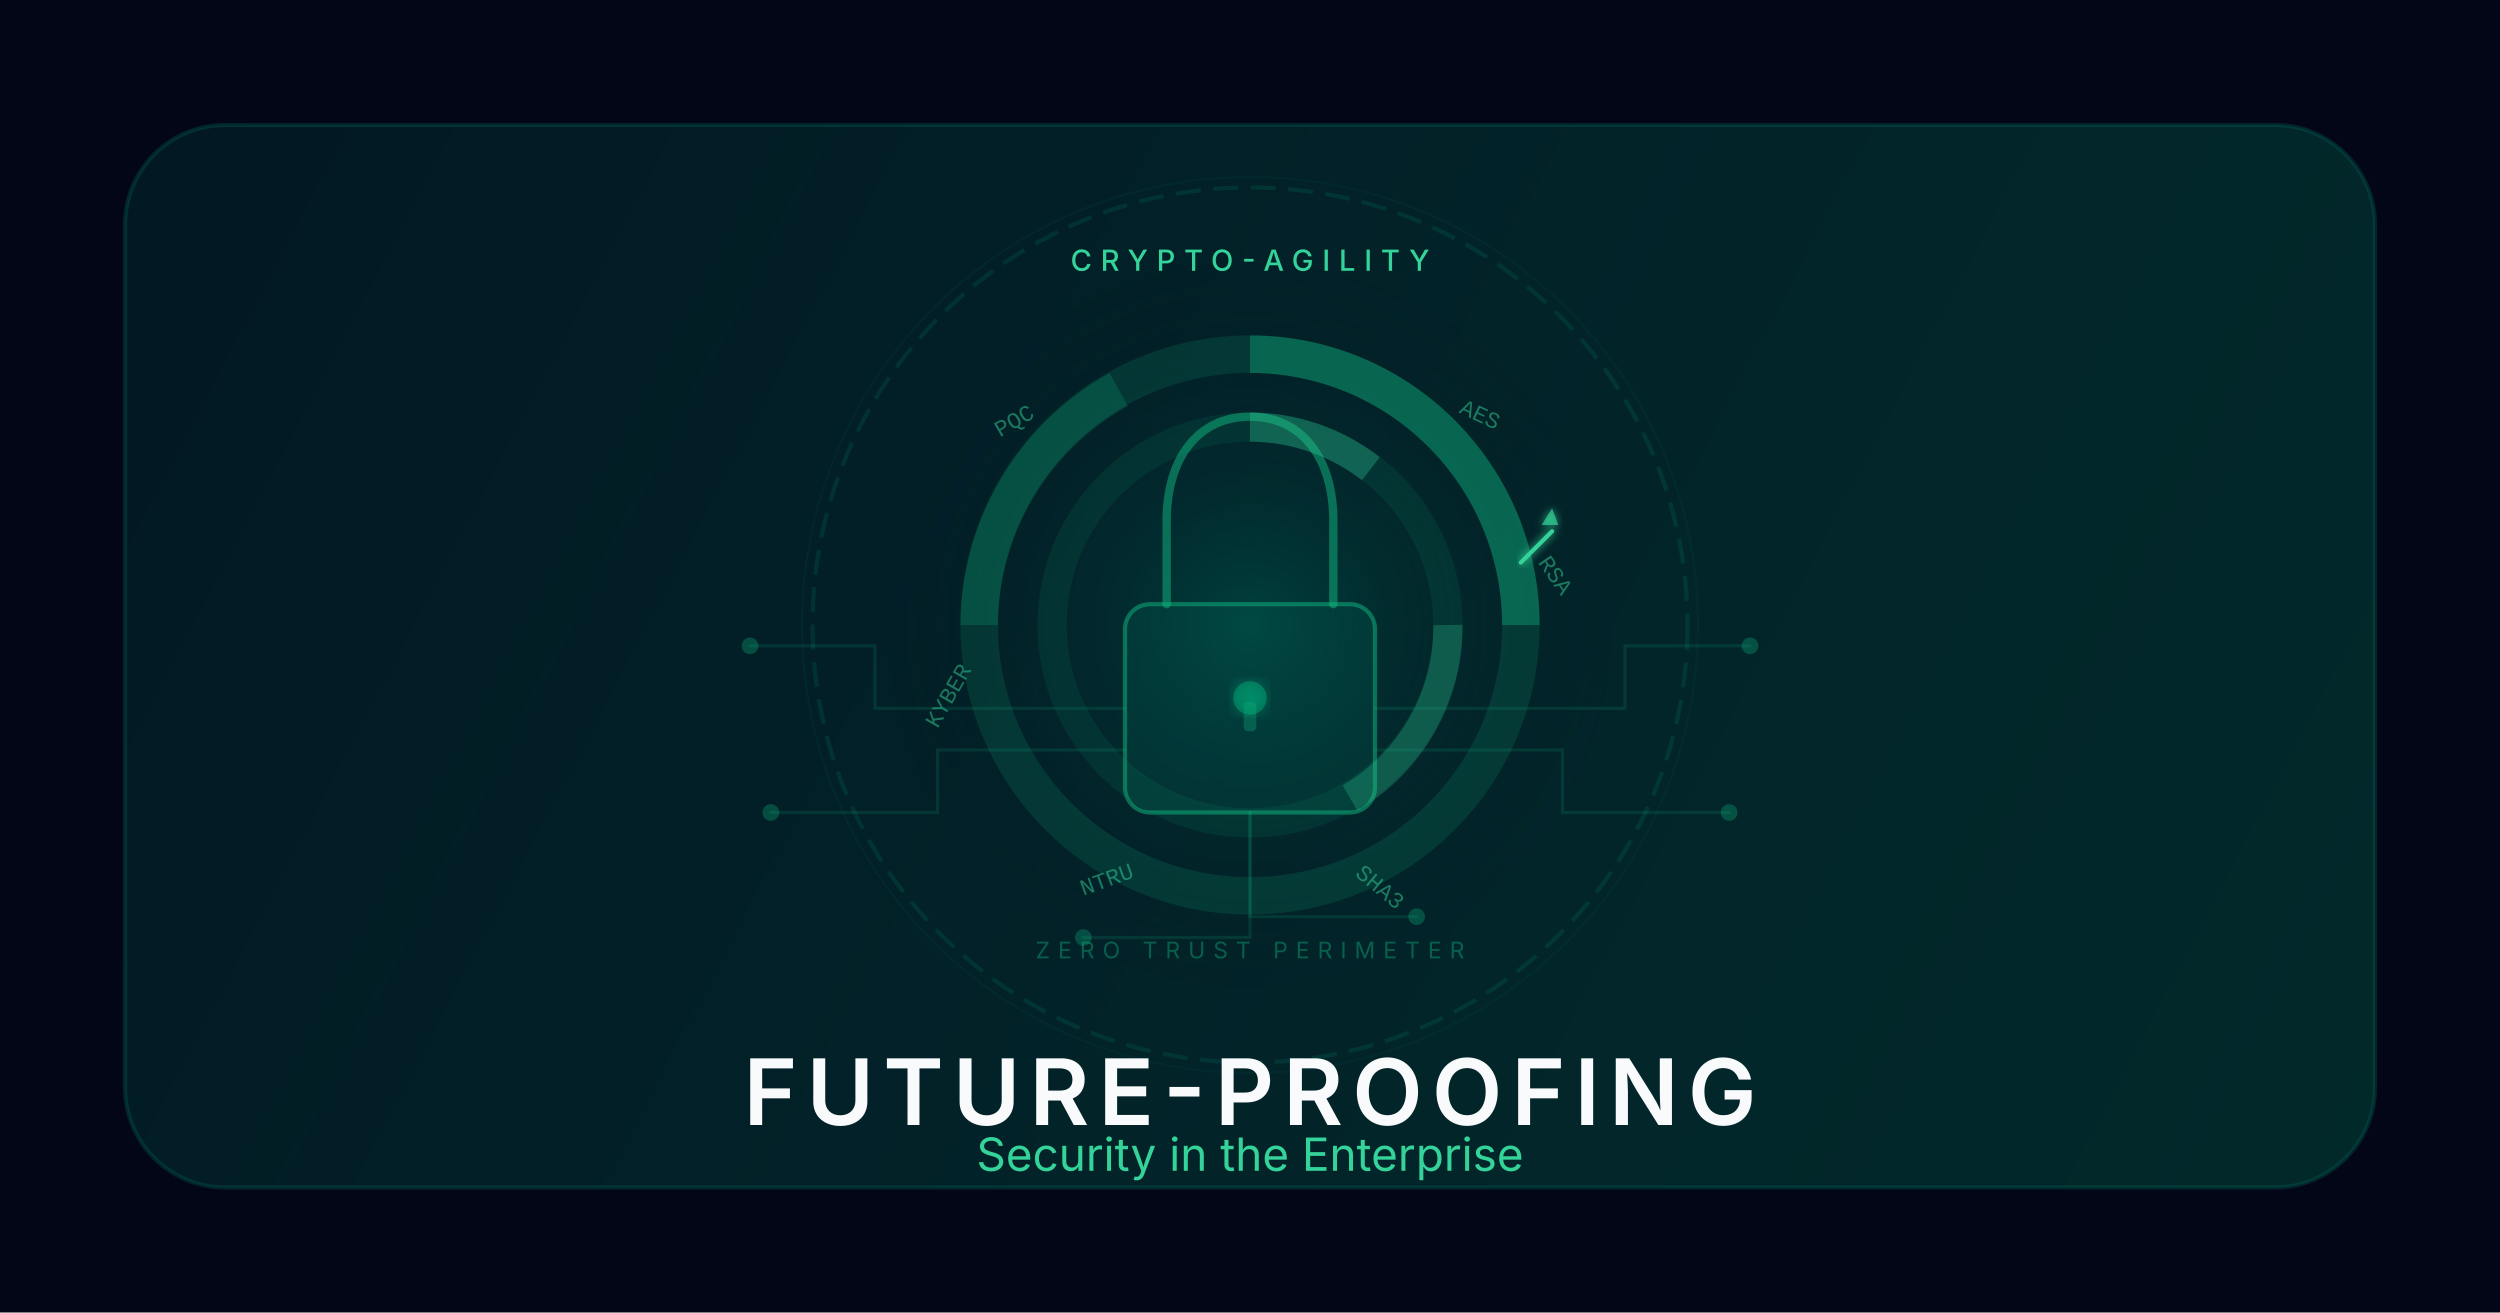
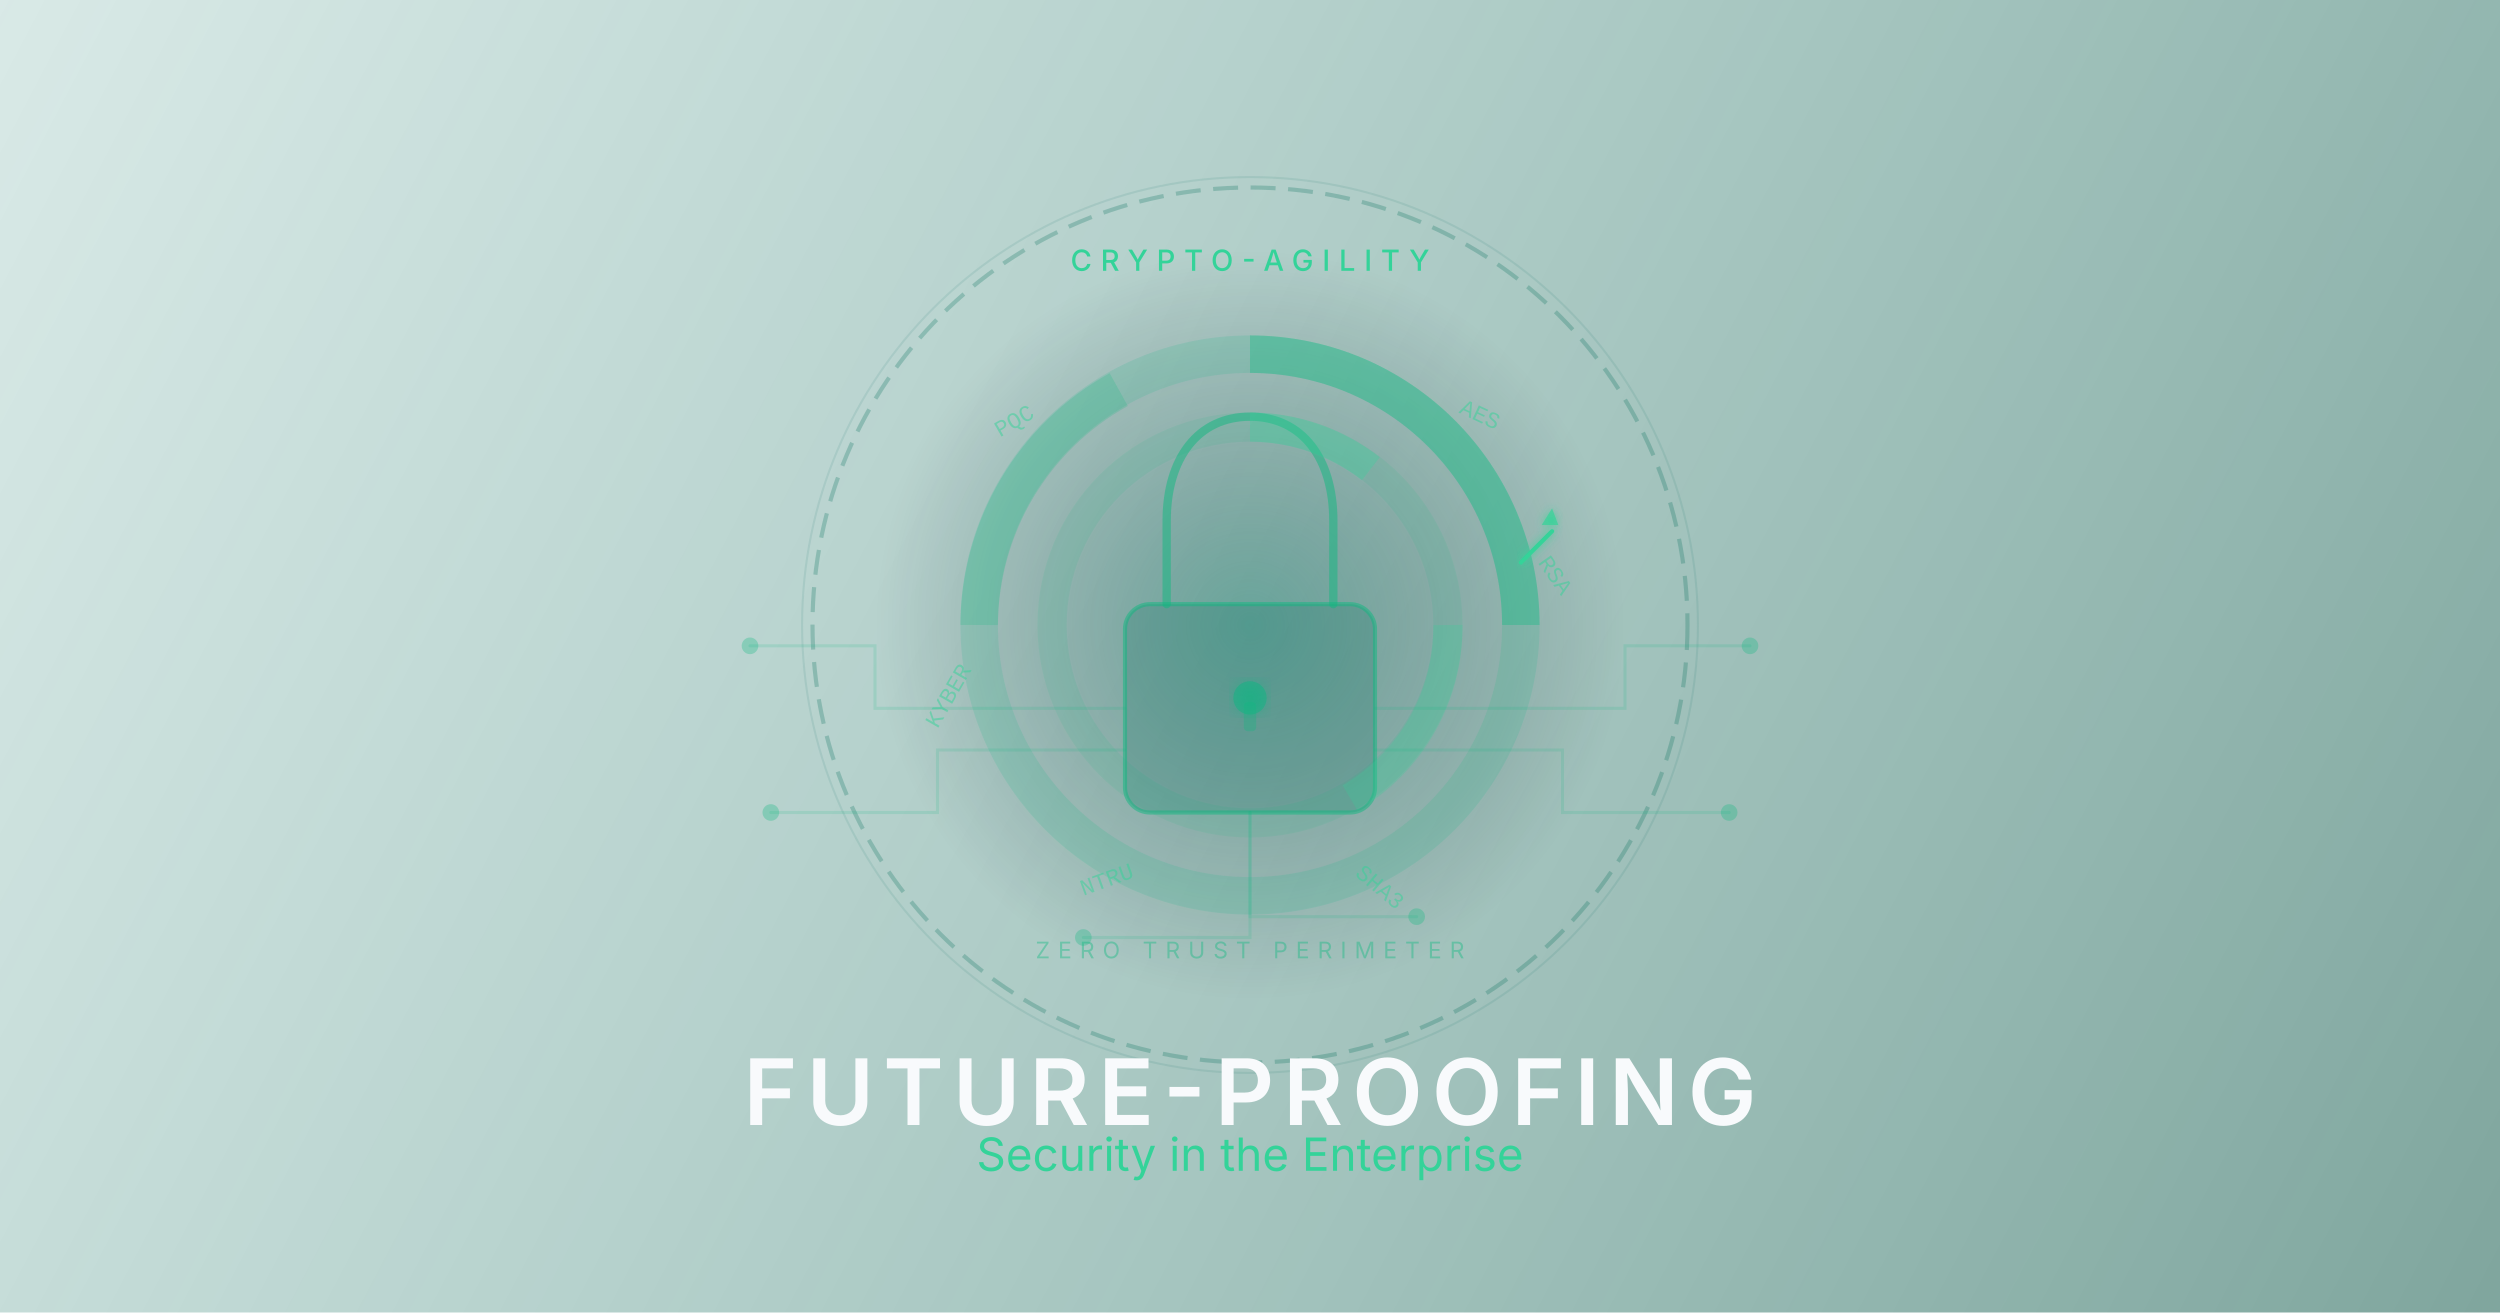
<svg xmlns="http://www.w3.org/2000/svg" width="1200" height="630" viewBox="0 0 1200 630" fill="none">
-   <rect width="1200" height="630" fill="#030617" />
+   <rect width="1200" height="630" fill="none" />
  <defs>
    <linearGradient id="fs-g1" x1="0" y1="0" x2="1200" y2="630" gradientUnits="userSpaceOnUse">
      <stop offset="0" stop-color="#006D5B" stop-opacity="0.15" />
      <stop offset="1" stop-color="#004D3D" stop-opacity="0.5" />
    </linearGradient>
    <radialGradient id="fs-core" cx="600" cy="300" r="180" gradientUnits="userSpaceOnUse">
      <stop offset="0" stop-color="#006D5B" stop-opacity="0.4" />
      <stop offset="1" stop-color="#030617" stop-opacity="0" />
    </radialGradient>
    <filter id="fs-glow">
      <feGaussianBlur stdDeviation="4" result="blur" />
      <feMerge>
        <feMergeNode in="blur" />
        <feMergeNode in="SourceGraphic" />
      </feMerge>
    </filter>
    <filter id="fs-softglow">
      <feGaussianBlur stdDeviation="2" result="blur" />
      <feMerge>
        <feMergeNode in="blur" />
        <feMergeNode in="SourceGraphic" />
      </feMerge>
    </filter>
  </defs>
-   <rect x="60" y="60" width="1080" height="510" rx="48" fill="url(#fs-g1)" stroke="rgba(0,109,91,0.3)" stroke-width="2" />
+   <rect width="1200" height="630" fill="url(#fs-g1)" />
  <circle cx="600" cy="300" r="180" fill="url(#fs-core)" />
  <circle cx="600" cy="300" r="210" fill="none" stroke="rgba(0,109,91,0.25)" stroke-width="2" stroke-dasharray="12 6" />
  <circle cx="600" cy="300" r="215" fill="none" stroke="rgba(0,109,91,0.1)" stroke-width="1" />
  <rect x="540" y="290" width="120" height="100" rx="12" fill="rgba(0,109,91,0.2)" stroke="rgba(16,185,129,0.5)" stroke-width="2" />
  <path d="M560 290 L560 250 C560 220 575 200 600 200 C625 200 640 220 640 250 L640 290" fill="none" stroke="rgba(16,185,129,0.5)" stroke-width="4" stroke-linecap="round" />
  <circle cx="600" cy="300" r="130" fill="none" stroke="rgba(16,185,129,0.15)" stroke-width="18" />
  <path d="M600 170 A130 130 0 0 1 730 300" fill="none" stroke="rgba(16,185,129,0.35)" stroke-width="18" stroke-linecap="butt" />
  <path d="M470 300 A130 130 0 0 1 537 187" fill="none" stroke="rgba(16,185,129,0.2)" stroke-width="18" stroke-linecap="butt" />
  <circle cx="600" cy="300" r="95" fill="none" stroke="rgba(16,185,129,0.1)" stroke-width="14" />
  <path d="M600 205 A95 95 0 0 1 658 225" fill="none" stroke="rgba(52,211,153,0.3)" stroke-width="14" stroke-linecap="butt" />
  <path d="M695 300 A95 95 0 0 1 648 383" fill="none" stroke="rgba(52,211,153,0.25)" stroke-width="14" stroke-linecap="butt" />
  <g font-family="'IBM Plex Mono', 'Courier New', monospace" font-size="11" fill="rgba(52,211,153,0.5)">
    <text x="700" y="198" transform="rotate(25 700 198)">AES</text>
    <text x="738" y="270" transform="rotate(55 738 270)">RSA</text>
    <text x="480" y="210" transform="rotate(-30 480 210)">PQC</text>
    <text x="450" y="350" transform="rotate(-60 450 350)">KYBER</text>
    <text x="650" y="420" transform="rotate(40 650 420)">SHA3</text>
    <text x="520" y="430" transform="rotate(-20 520 430)">NTRU</text>
  </g>
  <g filter="url(#fs-softglow)">
    <path d="M730 270 L745 255" stroke="#34D399" stroke-width="2" stroke-linecap="round" marker-end="none" />
    <polygon points="748,252 740,252 745,244" fill="#34D399" opacity="0.7" />
  </g>
  <g stroke="rgba(16,185,129,0.15)" stroke-width="1.5" fill="none" stroke-linecap="round">
    <path d="M660 340 H780 V310 H840" />
    <path d="M660 360 H750 V390 H830" />
    <path d="M540 340 H420 V310 H360" />
    <path d="M540 360 H450 V390 H370" />
    <path d="M600 390 V440 H680" />
    <path d="M600 390 V450 H520" />
  </g>
  <g fill="rgba(16,185,129,0.3)">
    <circle cx="840" cy="310" r="4" />
    <circle cx="830" cy="390" r="4" />
    <circle cx="360" cy="310" r="4" />
    <circle cx="370" cy="390" r="4" />
    <circle cx="680" cy="440" r="4" />
    <circle cx="520" cy="450" r="4" />
  </g>
  <circle cx="600" cy="335" r="8" fill="rgba(16,185,129,0.4)" filter="url(#fs-glow)" />
  <rect x="597" y="337" width="6" height="14" rx="2" fill="rgba(16,185,129,0.3)" />
  <text x="600" y="460" font-family="'IBM Plex Sans', 'Inter', sans-serif" font-size="11" fill="rgba(16,185,129,0.4)" text-anchor="middle" letter-spacing="0.35em">ZERO TRUST PERIMETER</text>
  <g fill="#F8FAFC" font-family="'IBM Plex Sans', 'Inter', sans-serif" font-weight="600" text-anchor="middle">
    <text x="600" y="130" font-size="14" fill="#34D399" letter-spacing="0.3em" font-weight="500">CRYPTO-AGILITY</text>
    <text x="600" y="540" font-size="44" letter-spacing="0.1em">FUTURE-PROOFING</text>
    <text x="600" y="562" font-size="22" fill="#34D399" font-weight="400">Security in the Enterprise</text>
  </g>
</svg>
